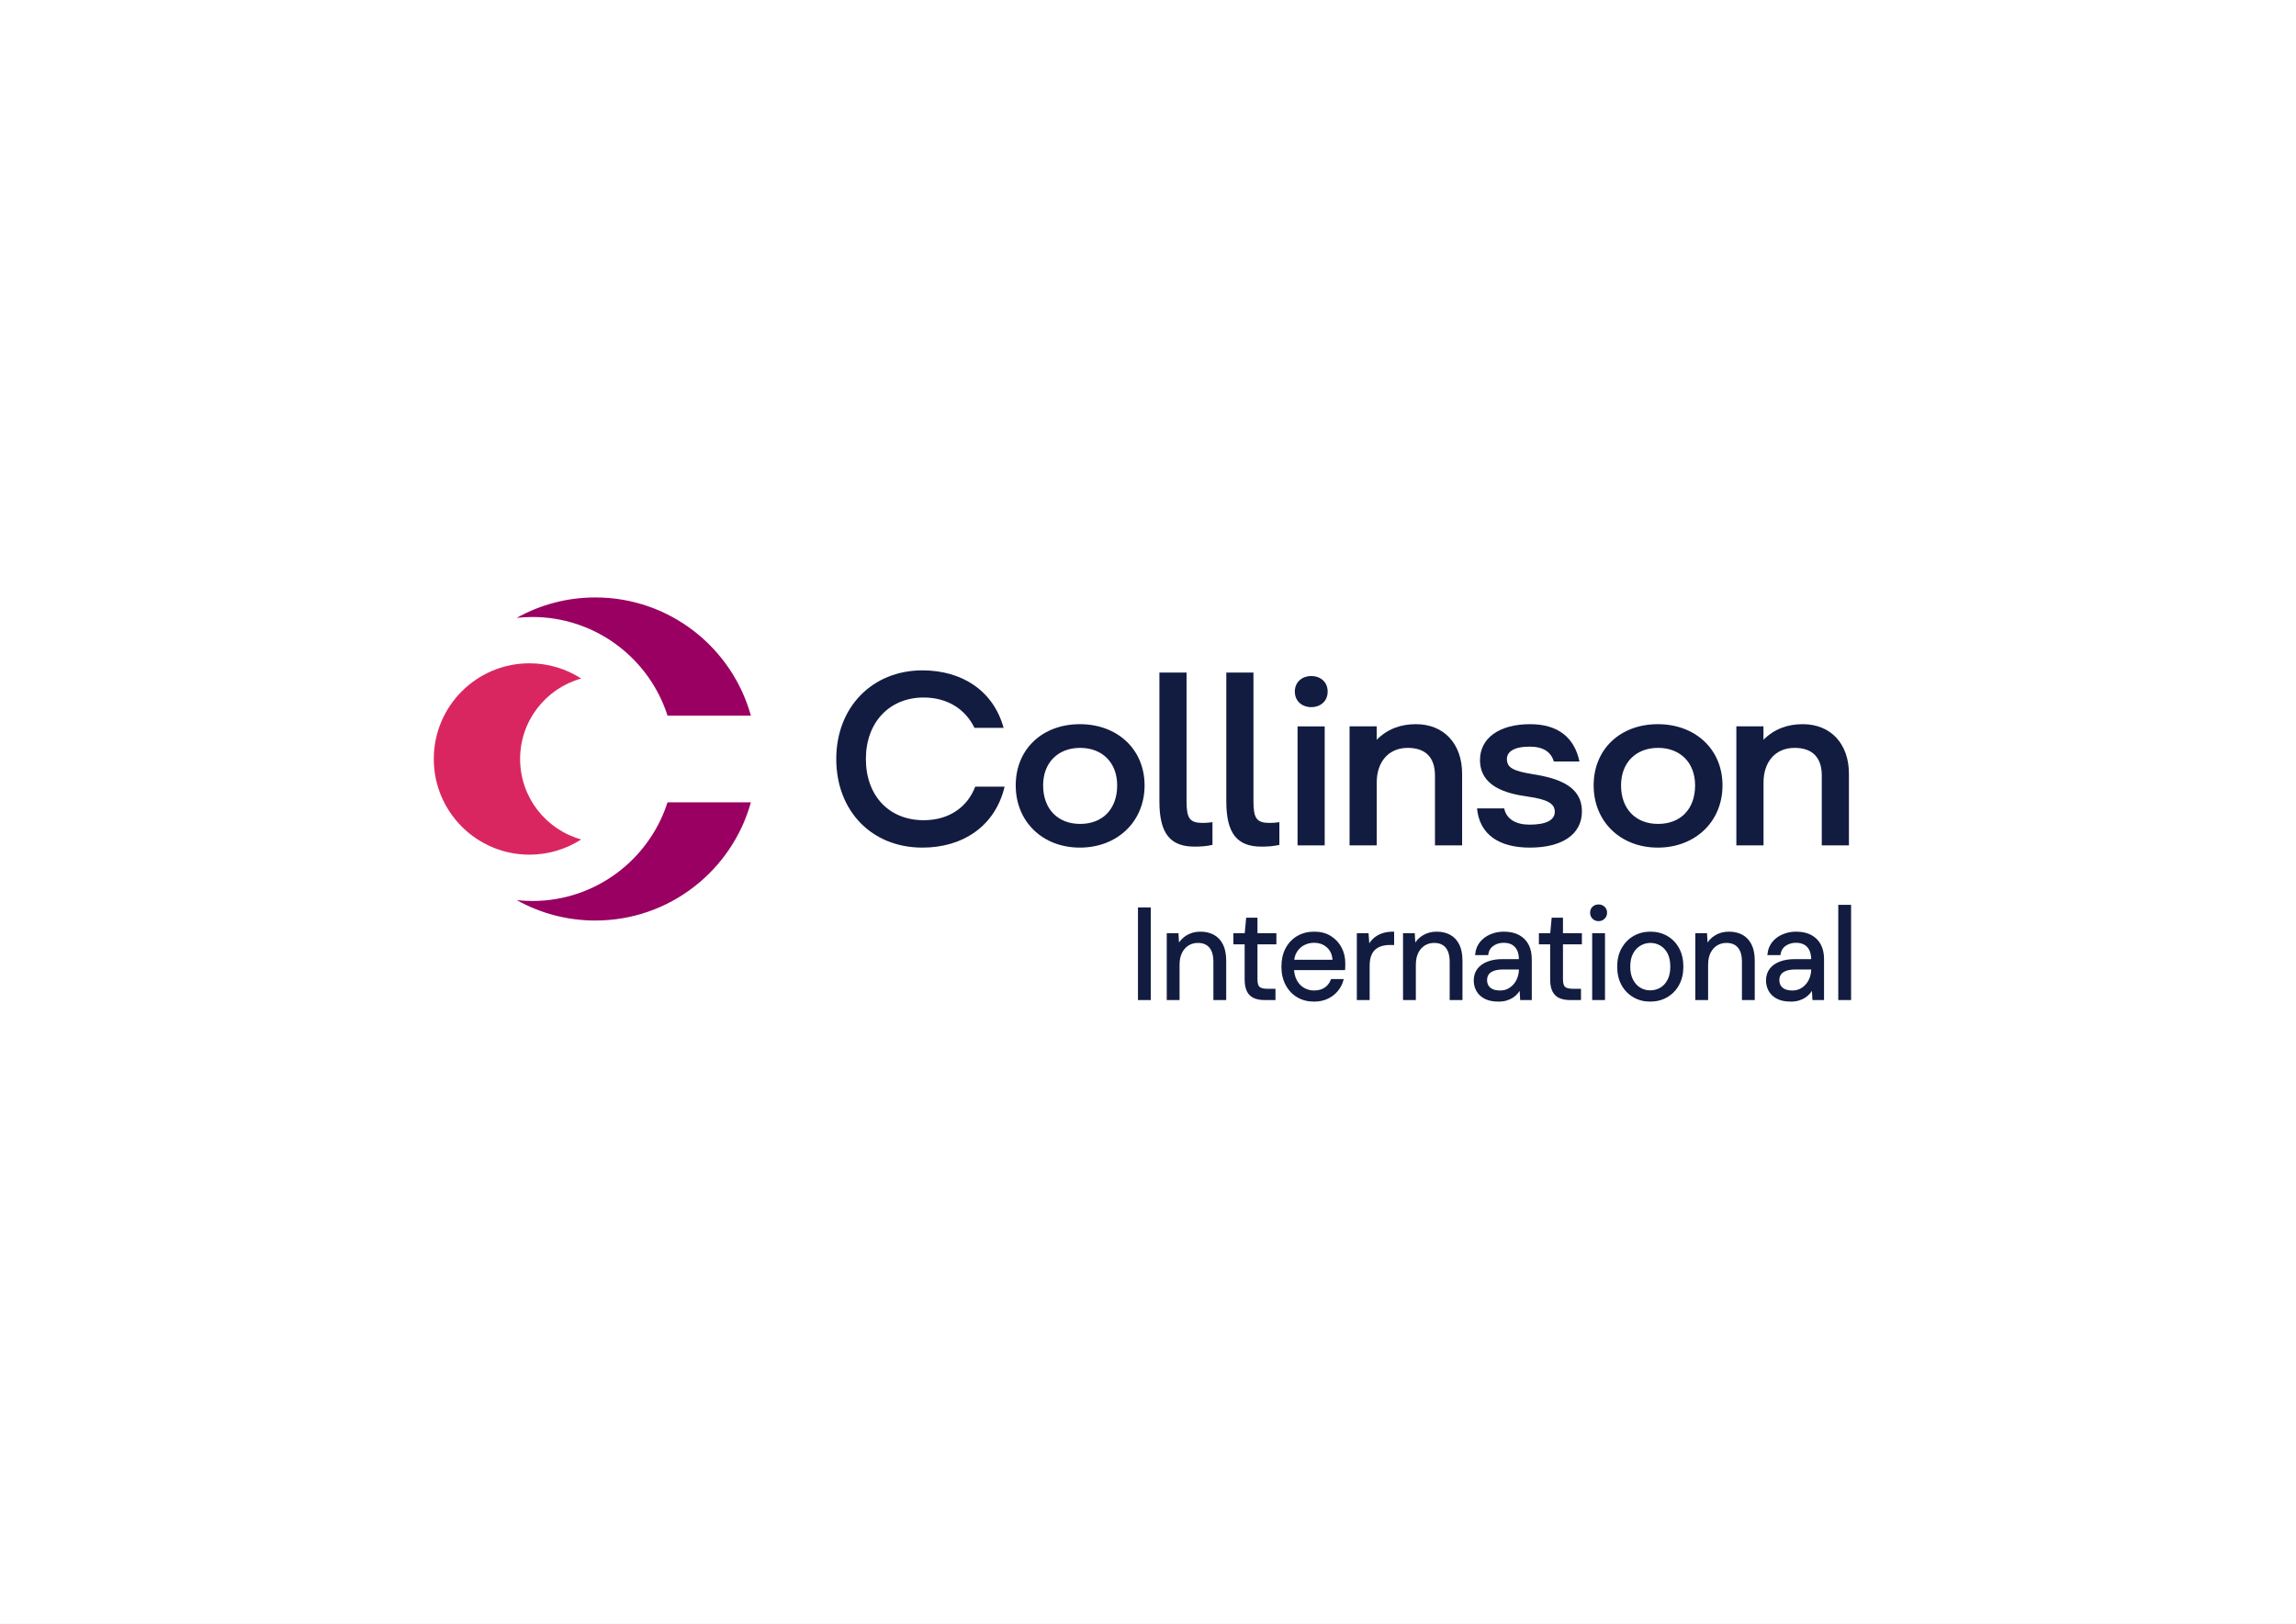
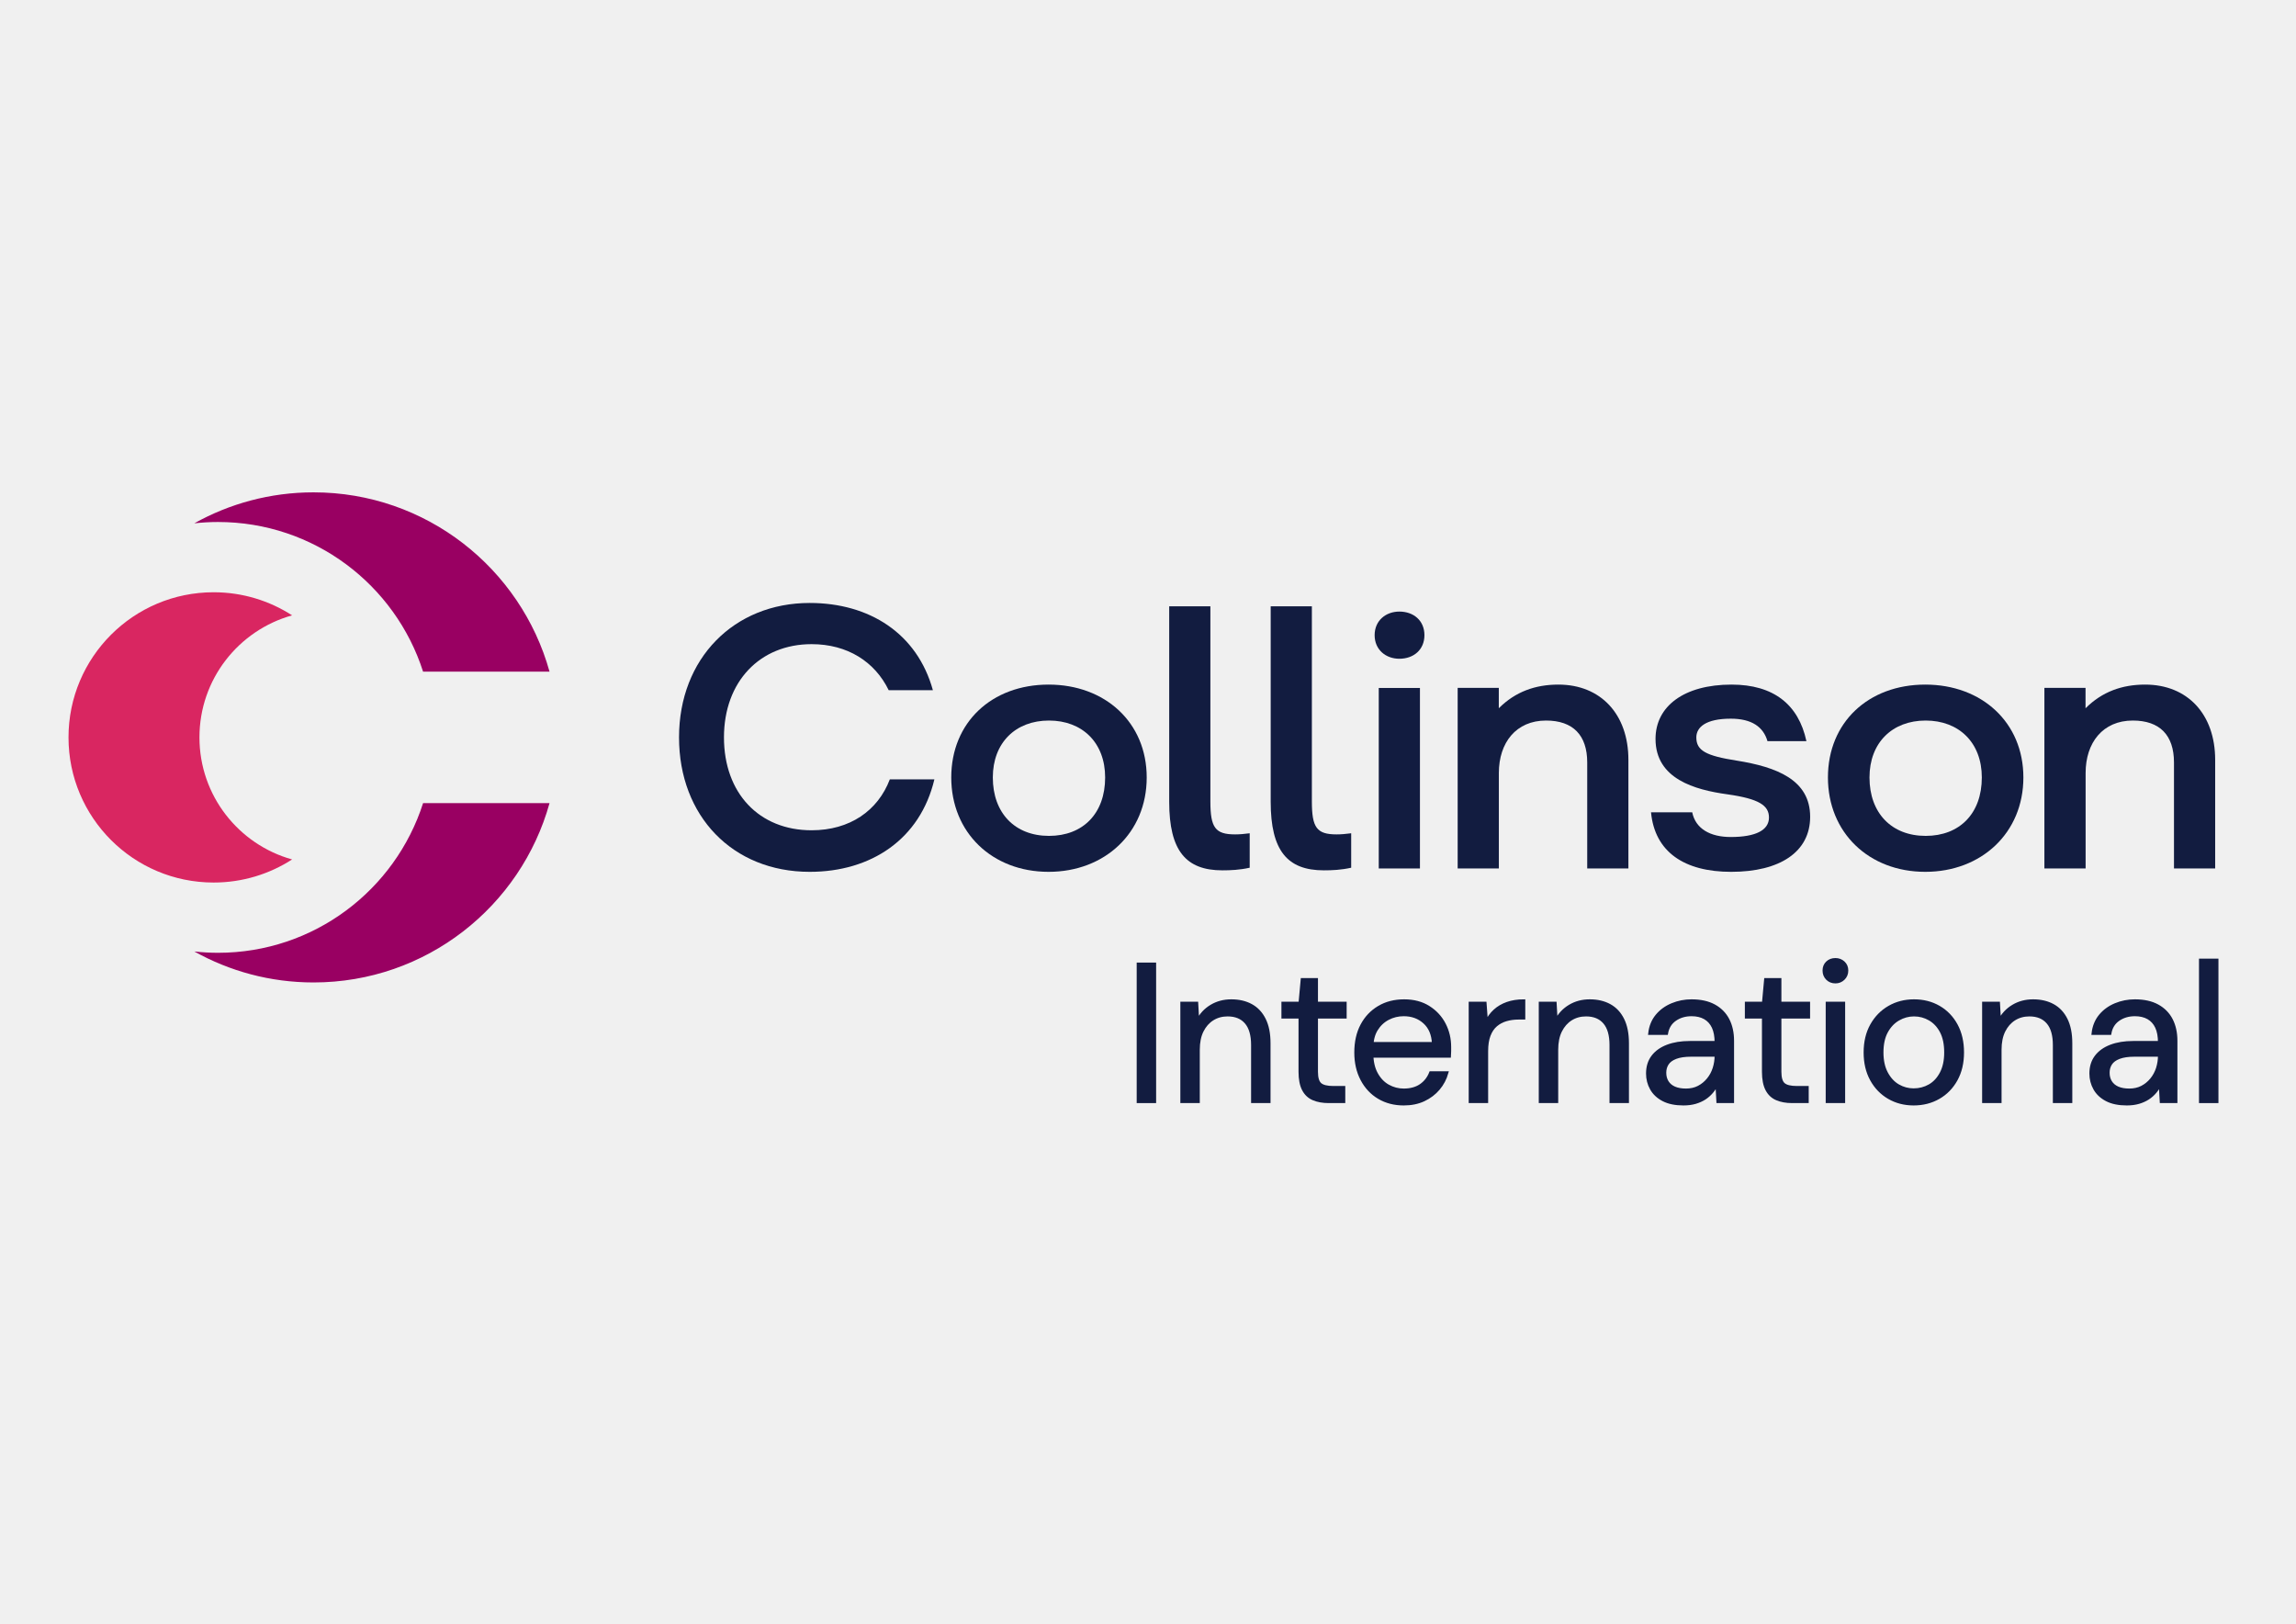
- <svg xmlns="http://www.w3.org/2000/svg" version="1.1" width="1122.52" height="793.701" viewBox="0 0 1122.52 793.701">
+ <svg xmlns="http://www.w3.org/2000/svg" version="1.1" width="1122.52" height="793.701" viewBox="190 285 740 220">
  <defs>
    <clipPath clipPathUnits="userSpaceOnUse" id="clipPath25">
      <path d="M 0,595.276 H 841.89 V 0 H 0 Z" transform="translate(-432.1641,-228.9941)" id="path25" />
    </clipPath>
    <clipPath clipPathUnits="userSpaceOnUse" id="clipPath35">
      <path d="M 0,595.276 H 841.89 V 0 H 0 Z" transform="translate(-552.333,-228.8037)" id="path35" />
    </clipPath>
    <clipPath clipPathUnits="userSpaceOnUse" id="clipPath14">
      <path d="M 0,595.276 H 841.89 V 0 H 0 Z" transform="translate(-519.1996,-329.7825)" id="path14" />
    </clipPath>
    <clipPath clipPathUnits="userSpaceOnUse" id="clipPath51">
      <path d="M 0,595.276 H 841.89 V 0 H 0 Z" transform="translate(-244.7698,-332.9084)" id="path51" />
    </clipPath>
    <clipPath clipPathUnits="userSpaceOnUse" id="clipPath2">
      <path d="M 0,595.276 H 841.89 V 0 H 0 Z" transform="translate(-338.6798,-294.5735)" id="path2" />
    </clipPath>
    <clipPath clipPathUnits="userSpaceOnUse" id="clipPath12">
      <path d="M 0,595.276 H 841.89 V 0 H 0 Z" transform="translate(-480.756,-347.4304)" id="path12" />
    </clipPath>
    <clipPath clipPathUnits="userSpaceOnUse" id="clipPath49">
      <path d="M 0,595.276 H 841.89 V 0 H 0 Z" transform="translate(-190.712,-317.0205)" id="path49" />
    </clipPath>
    <clipPath clipPathUnits="userSpaceOnUse" id="clipPath27">
      <path d="M 0,595.276 H 841.89 V 0 H 0 Z" transform="translate(-467.333,-228.9941)" id="path27" />
    </clipPath>
    <clipPath clipPathUnits="userSpaceOnUse" id="clipPath53">
      <path d="M 0,595.276 H 841.89 V 0 H 0 Z" transform="translate(-244.7698,-301.1326)" id="path53" />
    </clipPath>
    <clipPath clipPathUnits="userSpaceOnUse" id="clipPath47">
      <path d="M 0,595.276 H 841.89 V 0 H 0 Z" id="path47" />
    </clipPath>
    <clipPath clipPathUnits="userSpaceOnUse" id="clipPath43">
      <path d="M 0,595.276 H 841.89 V 0 H 0 Z" transform="translate(-625.9717,-228.9941)" id="path43" />
    </clipPath>
    <clipPath clipPathUnits="userSpaceOnUse" id="clipPath39">
      <path d="M 0,595.276 H 841.89 V 0 H 0 Z" id="path39" />
    </clipPath>
    <clipPath clipPathUnits="userSpaceOnUse" id="clipPath45">
      <path d="M 0,595.276 H 841.89 V 0 H 0 Z" transform="translate(-659.502,-228.8037)" id="path45" />
    </clipPath>
    <clipPath clipPathUnits="userSpaceOnUse" id="clipPath16">
      <path d="M 0,595.276 H 841.89 V 0 H 0 Z" transform="translate(-562.3206,-311.4084)" id="path16" />
    </clipPath>
    <clipPath clipPathUnits="userSpaceOnUse" id="clipPath31">
      <path d="M 0,595.276 H 841.89 V 0 H 0 Z" transform="translate(-501.8652,-228.9941)" id="path31" />
    </clipPath>
    <clipPath clipPathUnits="userSpaceOnUse" id="clipPath4">
      <path d="M 0,595.276 H 841.89 V 0 H 0 Z" transform="translate(-395.9737,-329.7825)" id="path4" />
    </clipPath>
    <clipPath clipPathUnits="userSpaceOnUse" id="clipPath37">
      <path d="M 0,595.276 H 841.89 V 0 H 0 Z" transform="translate(-579.3555,-228.9941)" id="path37" />
    </clipPath>
    <clipPath clipPathUnits="userSpaceOnUse" id="clipPath6">
      <path d="M 0,595.276 H 841.89 V 0 H 0 Z" transform="translate(-435.0792,-301.5437)" id="path6" />
    </clipPath>
    <clipPath clipPathUnits="userSpaceOnUse" id="clipPath8">
      <path d="M 0,595.276 H 841.89 V 0 H 0 Z" transform="translate(-459.6125,-301.5437)" id="path8" />
    </clipPath>
    <clipPath clipPathUnits="userSpaceOnUse" id="clipPath18">
      <path d="M 0,595.276 H 841.89 V 0 H 0 Z" transform="translate(-607.8881,-329.7825)" id="path18" />
    </clipPath>
    <clipPath clipPathUnits="userSpaceOnUse" id="clipPath29">
      <path d="M 0,595.276 H 841.89 V 0 H 0 Z" transform="translate(-486.6797,-229.4219)" id="path29" />
    </clipPath>
    <clipPath clipPathUnits="userSpaceOnUse" id="clipPath41">
      <path d="M 0,595.276 H 841.89 V 0 H 0 Z" transform="translate(-611.1279,-229.9678)" id="path41" />
    </clipPath>
    <clipPath clipPathUnits="userSpaceOnUse" id="clipPath20">
      <path d="M 0,595.276 H 841.89 V 0 H 0 Z" transform="translate(-661.0355,-329.7825)" id="path20" />
    </clipPath>
    <clipPath clipPathUnits="userSpaceOnUse" id="clipPath33">
      <path d="M 0,595.276 H 841.89 V 0 H 0 Z" transform="translate(-518.8027,-228.9941)" id="path33" />
    </clipPath>
    <clipPath clipPathUnits="userSpaceOnUse" id="clipPath23">
      <path d="M 0,595.276 H 841.89 V 0 H 0 Z" id="path23" />
    </clipPath>
    <clipPath clipPathUnits="userSpaceOnUse" id="clipPath10">
      <path d="M 0,595.276 H 841.89 V 0 H 0 Z" id="path10" />
    </clipPath>
  </defs>
-   <rect width="1122.52" height="793.701" fill="#ffffff" />
  <g>
    <path id="path1" d="m 0,0 c -12.671,0 -21.18,8.961 -21.18,22.447 0,13.486 8.69,22.536 21.18,22.536 8.688,0 15.296,-4.253 18.645,-11.132 h 10.679 c -3.801,13.757 -15.386,21.087 -29.777,21.087 -18.282,0 -31.587,-13.395 -31.587,-32.491 0,-19.006 12.943,-32.492 31.587,-32.492 14.844,0 26.7,7.874 30.139,22.355 H 18.916 C 16.02,4.708 9.231,0 0,0" style="fill:#121c40;fill-opacity:1;fill-rule:nonzero;stroke:none" transform="matrix(1.333333,0,0,-1.333333,451.5731,400.9367)" clip-path="url(#clipPath2)" />
    <path id="path3" d="m 0,0 c -13.758,0 -23.531,-9.141 -23.531,-22.446 0,-13.304 9.865,-22.808 23.531,-22.808 13.576,0 23.714,9.413 23.714,22.808 C 23.714,-9.141 13.667,0 0,0 m 0.091,-36.565 c -8.237,0 -13.576,5.521 -13.576,14.119 0,8.416 5.521,13.757 13.576,13.757 8.055,0 13.576,-5.341 13.576,-13.757 0,-8.689 -5.341,-14.119 -13.576,-14.119" style="fill:#121c40;fill-opacity:1;fill-rule:nonzero;stroke:none" transform="matrix(1.333333,0,0,-1.333333,527.9649,353.9913)" clip-path="url(#clipPath4)" />
    <path id="path5" d="M 0,0 V 47.154 H -9.954 V -0.09 c 0,-11.856 4.071,-16.563 12.851,-16.563 1.992,0 4.163,0.09 6.607,0.633 v 8.326 C 8.146,-7.874 7.06,-7.966 5.975,-7.966 1.177,-7.966 0,-6.335 0,0" style="fill:#121c40;fill-opacity:1;fill-rule:nonzero;stroke:none" transform="matrix(1.333333,0,0,-1.333333,580.1056,391.6431)" clip-path="url(#clipPath6)" />
    <path id="path7" d="M 0,0 V 47.154 H -9.955 V -0.09 c 0,-11.856 4.072,-16.563 12.852,-16.563 1.991,0 4.164,0.09 6.606,0.633 v 8.326 C 8.146,-7.874 7.061,-7.966 5.974,-7.966 1.177,-7.966 0,-6.335 0,0" style="fill:#121c40;fill-opacity:1;fill-rule:nonzero;stroke:none" transform="matrix(1.333333,0,0,-1.333333,612.8167,391.6431)" clip-path="url(#clipPath8)" />
    <path id="path9" d="m 475.78,285.342 h 9.956 v 43.625 h -9.956 z" style="fill:#121c40;fill-opacity:1;fill-rule:nonzero;stroke:none" transform="matrix(1.333333,0,0,-1.333333,0,793.7013)" clip-path="url(#clipPath10)" />
    <path id="path11" d="m 0,0 c -3.258,0 -5.973,-2.171 -5.973,-5.702 0,-3.529 2.715,-5.701 5.973,-5.701 3.44,0 6.064,2.172 6.064,5.701 C 6.064,-2.171 3.44,0 0,0" style="fill:#121c40;fill-opacity:1;fill-rule:nonzero;stroke:none" transform="matrix(1.333333,0,0,-1.333333,641.008,330.4608)" clip-path="url(#clipPath12)" />
    <path id="path13" d="m 0,0 c -5.563,0 -10.386,-1.71 -14.403,-5.716 v 4.929 h -9.943 V -14.12 -44.44 h 9.943 0.014 v 23.079 c 0,7.331 4.162,12.672 11.404,12.672 6.515,0 9.956,-3.53 9.956,-10.137 V -44.44 h 9.955 v 26.248 C 16.926,-7.151 10.229,0 0,0" style="fill:#121c40;fill-opacity:1;fill-rule:nonzero;stroke:none" transform="matrix(1.333333,0,0,-1.333333,692.2661,353.9913)" clip-path="url(#clipPath14)" />
    <path id="path15" d="m 0,0 c -7.513,1.177 -9.776,2.445 -9.776,5.612 0,2.444 2.263,4.524 8.328,4.524 5.068,0 7.874,-1.99 8.87,-5.43 h 9.412 c -1.901,8.871 -7.965,13.668 -18.101,13.668 -11.495,0 -18.373,-5.25 -18.373,-13.124 0,-9.685 9.503,-12.309 17.377,-13.396 7.693,-1.085 10.046,-2.715 10.046,-5.611 0,-3.078 -3.258,-4.705 -9.231,-4.705 -4.978,0 -8.509,1.99 -9.323,5.972 h -9.956 c 0.906,-9.593 8.056,-14.39 19.37,-14.39 11.765,0 19.096,4.797 19.096,13.304 C 17.739,-4.615 9.595,-1.538 0,0" style="fill:#121c40;fill-opacity:1;fill-rule:nonzero;stroke:none" transform="matrix(1.333333,0,0,-1.333333,749.7608,378.4901)" clip-path="url(#clipPath16)" />
    <path id="path17" d="m 0,0 c -13.758,0 -23.532,-9.141 -23.532,-22.446 0,-13.304 9.865,-22.808 23.532,-22.808 13.576,0 23.713,9.413 23.713,22.808 C 23.713,-9.141 13.666,0 0,0 m 0.09,-36.565 c -8.236,0 -13.576,5.521 -13.576,14.119 0,8.416 5.52,13.757 13.576,13.757 8.055,0 13.576,-5.341 13.576,-13.757 0,-8.689 -5.34,-14.119 -13.576,-14.119" style="fill:#121c40;fill-opacity:1;fill-rule:nonzero;stroke:none" transform="matrix(1.333333,0,0,-1.333333,810.5175,353.9913)" clip-path="url(#clipPath18)" />
    <path id="path19" d="m 0,0 c -5.567,0 -10.392,-1.712 -14.411,-5.723 v 4.936 h -9.943 V -44.44 h 0.008 9.935 0.021 v 23.079 c 0,7.331 4.163,12.672 11.404,12.672 6.516,0 9.956,-3.53 9.956,-10.137 V -44.44 h 9.956 v 26.248 C 16.926,-7.151 10.228,0 0,0" style="fill:#121c40;fill-opacity:1;fill-rule:nonzero;stroke:none" transform="matrix(1.333333,0,0,-1.333333,881.3807,353.9913)" clip-path="url(#clipPath20)" />
    <path id="path21" d="m 3.516,-6.5e-4 v -33.246 h 3.984 V -6.5e-4 Z m 10.559,0 v -23.801 h 3.609 l 0.234,4.23 c 0.756,-1.482 1.846,-2.651 3.27,-3.504 1.43,-0.858 3.047,-1.289 4.852,-1.289 1.834,0 3.434,0.372 4.793,1.113 1.365,0.744 2.429,1.875 3.188,3.398 0.756,1.518 1.137,3.431 1.137,5.742 V -6.5e-4 h -3.984 v -13.676 c 0,-2.405 -0.524,-4.219 -1.57,-5.438 -1.049,-1.219 -2.537,-1.828 -4.465,-1.828 -1.359,0 -2.572,0.334 -3.633,0.996 -1.063,0.665 -1.904,1.614 -2.52,2.848 -0.618,1.236 -0.926,2.754 -0.926,4.559 V -6.5e-4 Z m 35.493,0 c -1.424,0 -2.657,-0.217 -3.703,-0.656 C 44.815,-1.102 44.016,-1.855 43.462,-2.919 42.905,-3.979 42.63,-5.415 42.63,-7.219 v -13.207 h -4.125 v -3.375 h 4.125 l 0.527,-5.695 h 3.469 v 5.695 h 6.938 v 3.375 h -6.938 V -7.219 c 0,1.485 0.299,2.49 0.902,3.012 0.601,0.524 1.658,0.785 3.176,0.785 h 2.52 V -6.5e-4 Z m 18.132,0.574 c -2.244,0 -4.236,-0.516 -5.977,-1.547 C 59.979,-2.005 58.608,-3.461 57.609,-5.344 c -0.993,-1.881 -1.488,-4.058 -1.488,-6.527 0,-2.531 0.486,-4.723 1.465,-6.574 0.984,-1.857 2.355,-3.308 4.113,-4.348 1.758,-1.046 3.791,-1.57 6.105,-1.57 2.303,0 4.28,0.524 5.93,1.57 1.646,1.04 2.906,2.399 3.773,4.078 0.873,1.682 1.312,3.516 1.312,5.508 0,0.322 0,0.665 0,1.031 0,0.36 -0.018,0.762 -0.047,1.207 H 59.109 v -3.094 h 15.762 c -0.094,-2.18 -0.814,-3.879 -2.156,-5.098 -1.345,-1.219 -3.018,-1.828 -5.016,-1.828 -1.359,0 -2.625,0.311 -3.797,0.926 -1.172,0.618 -2.115,1.512 -2.824,2.684 -0.712,1.172 -1.066,2.646 -1.066,4.418 v 1.324 c 0,1.931 0.363,3.563 1.09,4.898 0.727,1.33 1.676,2.317 2.848,2.965 1.172,0.65 2.42,0.973 3.75,0.973 1.646,0 3.018,-0.369 4.113,-1.113 1.093,-0.75 1.893,-1.772 2.402,-3.07 h 3.938 c -0.416,1.462 -1.099,2.754 -2.051,3.879 -0.946,1.119 -2.121,2.013 -3.527,2.684 -1.406,0.662 -3.032,0.996 -4.875,0.996 z M 83.771,-6.5e-4 v -23.801 h 3.609 l 0.328,4.57 c 0.507,-1.078 1.178,-1.995 2.016,-2.754 0.844,-0.765 1.852,-1.351 3.023,-1.758 1.172,-0.413 2.499,-0.621 3.984,-0.621 v 4.172 h -1.277 c -1.049,0 -2.039,0.138 -2.977,0.41 -0.932,0.267 -1.755,0.7 -2.473,1.301 -0.712,0.604 -1.266,1.418 -1.664,2.449 -0.393,1.031 -0.586,2.32 -0.586,3.867 V -6.5e-4 Z m 16.937,0 v -23.801 h 3.609 l 0.234,4.23 c 0.756,-1.482 1.846,-2.651 3.27,-3.504 1.43,-0.858 3.047,-1.289 4.852,-1.289 1.834,0 3.434,0.372 4.793,1.113 1.365,0.744 2.429,1.875 3.188,3.398 0.756,1.518 1.137,3.431 1.137,5.742 V -6.5e-4 h -3.984 v -13.676 c 0,-2.405 -0.524,-4.219 -1.57,-5.438 -1.049,-1.219 -2.537,-1.828 -4.465,-1.828 -1.359,0 -2.572,0.334 -3.633,0.996 -1.063,0.665 -1.904,1.614 -2.52,2.848 -0.618,1.236 -0.926,2.754 -0.926,4.559 V -6.5e-4 Z m 34.614,0.574 c -1.963,0 -3.583,-0.334 -4.863,-0.996 -1.283,-0.671 -2.238,-1.564 -2.871,-2.684 -0.633,-1.125 -0.949,-2.355 -0.949,-3.691 0,-1.608 0.416,-2.968 1.254,-4.078 0.844,-1.107 2.03,-1.957 3.562,-2.543 1.538,-0.586 3.334,-0.879 5.391,-0.879 h 6.363 c 0,-1.482 -0.231,-2.719 -0.691,-3.703 -0.454,-0.984 -1.125,-1.726 -2.016,-2.227 -0.885,-0.507 -1.957,-0.762 -3.223,-0.762 -1.523,0 -2.848,0.387 -3.973,1.16 -1.125,0.773 -1.813,1.893 -2.062,3.352 h -4.09 c 0.193,-1.679 0.773,-3.105 1.734,-4.277 0.967,-1.172 2.194,-2.065 3.68,-2.684 1.491,-0.615 3.062,-0.926 4.711,-0.926 2.18,0 4.002,0.407 5.473,1.219 1.477,0.806 2.584,1.928 3.328,3.363 0.75,1.438 1.125,3.141 1.125,5.109 V -6.5e-4 h -3.562 l -0.246,-4.23 c -0.313,0.665 -0.715,1.289 -1.207,1.875 -0.492,0.586 -1.063,1.096 -1.711,1.523 -0.65,0.431 -1.403,0.771 -2.262,1.02 -0.853,0.258 -1.816,0.387 -2.895,0.387 z m 0.621,-3.375 c 1.14,0 2.15,-0.229 3.035,-0.691 0.891,-0.46 1.658,-1.084 2.309,-1.875 0.647,-0.788 1.128,-1.682 1.441,-2.684 0.319,-0.999 0.48,-2.019 0.48,-3.059 v -0.105 h -6.035 c -1.518,0 -2.751,0.185 -3.703,0.551 -0.946,0.369 -1.626,0.867 -2.039,1.5 -0.416,0.633 -0.621,1.359 -0.621,2.18 0,0.861 0.199,1.605 0.598,2.238 0.398,0.633 0.976,1.119 1.734,1.453 0.756,0.328 1.69,0.492 2.801,0.492 z M 161.593,-6.5e-4 c -1.424,0 -2.657,-0.217 -3.703,-0.656 -1.049,-0.445 -1.849,-1.198 -2.402,-2.262 -0.557,-1.061 -0.832,-2.496 -0.832,-4.301 v -13.207 h -4.125 v -3.375 h 4.125 l 0.527,-5.695 h 3.469 v 5.695 h 6.938 v 3.375 h -6.938 V -7.219 c 0,1.485 0.299,2.49 0.902,3.012 0.601,0.524 1.658,0.785 3.176,0.785 h 2.52 V -6.5e-4 Z m 8.455,0 v -23.801 h 3.996 V -6.5e-4 Z m 1.992,-28.922 c -0.791,0 -1.447,-0.261 -1.969,-0.785 -0.524,-0.521 -0.785,-1.178 -0.785,-1.969 0,-0.797 0.261,-1.436 0.785,-1.922 0.521,-0.492 1.178,-0.738 1.969,-0.738 0.765,0 1.412,0.246 1.945,0.738 0.539,0.486 0.809,1.125 0.809,1.922 0,0.791 -0.27,1.447 -0.809,1.969 -0.533,0.524 -1.181,0.785 -1.945,0.785 z m 18.914,29.496 c -2.221,0 -4.216,-0.516 -5.988,-1.547 -1.775,-1.031 -3.176,-2.479 -4.207,-4.348 -1.025,-1.866 -1.535,-4.049 -1.535,-6.551 0,-2.531 0.519,-4.729 1.559,-6.598 1.046,-1.875 2.464,-3.322 4.254,-4.348 1.787,-1.031 3.791,-1.547 6.012,-1.547 2.25,0 4.257,0.516 6.023,1.547 1.772,1.025 3.167,2.473 4.184,4.348 1.014,1.869 1.523,4.066 1.523,6.598 0,2.502 -0.516,4.685 -1.547,6.551 -1.031,1.869 -2.443,3.316 -4.23,4.348 -1.79,1.031 -3.806,1.547 -6.047,1.547 z m 0,-3.422 c 1.389,0 2.672,-0.331 3.844,-0.996 1.172,-0.662 2.112,-1.676 2.824,-3.035 0.709,-1.365 1.066,-3.029 1.066,-4.992 0,-2.03 -0.349,-3.709 -1.043,-5.039 -0.697,-1.327 -1.629,-2.332 -2.801,-3.012 -1.172,-0.68 -2.438,-1.02 -3.797,-1.02 -1.33,0 -2.587,0.34 -3.773,1.02 -1.189,0.68 -2.15,1.685 -2.883,3.012 -0.727,1.33 -1.09,3.009 -1.09,5.039 0,1.963 0.363,3.627 1.09,4.992 0.732,1.359 1.676,2.373 2.824,3.035 1.154,0.665 2.402,0.996 3.738,0.996 z M 207.864,-6.5e-4 v -23.801 h 3.609 l 0.234,4.23 c 0.756,-1.482 1.846,-2.651 3.27,-3.504 1.43,-0.858 3.047,-1.289 4.852,-1.289 1.834,0 3.434,0.372 4.793,1.113 1.365,0.744 2.429,1.875 3.188,3.398 0.756,1.518 1.137,3.431 1.137,5.742 V -6.5e-4 h -3.984 v -13.676 c 0,-2.405 -0.524,-4.219 -1.57,-5.438 -1.049,-1.219 -2.537,-1.828 -4.465,-1.828 -1.359,0 -2.572,0.334 -3.633,0.996 -1.063,0.665 -1.904,1.614 -2.52,2.848 -0.618,1.236 -0.926,2.754 -0.926,4.559 V -6.5e-4 Z m 34.614,0.574 c -1.963,0 -3.583,-0.334 -4.863,-0.996 -1.283,-0.671 -2.238,-1.564 -2.871,-2.684 -0.633,-1.125 -0.949,-2.355 -0.949,-3.691 0,-1.608 0.416,-2.968 1.254,-4.078 0.844,-1.107 2.03,-1.957 3.562,-2.543 1.538,-0.586 3.334,-0.879 5.391,-0.879 h 6.363 c 0,-1.482 -0.231,-2.719 -0.691,-3.703 -0.454,-0.984 -1.125,-1.726 -2.016,-2.227 -0.885,-0.507 -1.957,-0.762 -3.223,-0.762 -1.523,0 -2.848,0.387 -3.973,1.16 -1.125,0.773 -1.813,1.893 -2.062,3.352 h -4.09 c 0.193,-1.679 0.773,-3.105 1.734,-4.277 0.967,-1.172 2.194,-2.065 3.68,-2.684 1.491,-0.615 3.062,-0.926 4.711,-0.926 2.18,0 4.002,0.407 5.473,1.219 1.477,0.806 2.584,1.928 3.328,3.363 0.75,1.438 1.125,3.141 1.125,5.109 V -6.5e-4 h -3.562 l -0.246,-4.23 c -0.313,0.665 -0.715,1.289 -1.207,1.875 -0.492,0.586 -1.063,1.096 -1.711,1.523 -0.65,0.431 -1.403,0.771 -2.262,1.02 -0.853,0.258 -1.816,0.387 -2.895,0.387 z m 0.621,-3.375 c 1.14,0 2.15,-0.229 3.035,-0.691 0.891,-0.46 1.658,-1.084 2.309,-1.875 0.647,-0.788 1.128,-1.682 1.441,-2.684 0.319,-0.999 0.48,-2.019 0.48,-3.059 v -0.105 h -6.035 c -1.518,0 -2.751,0.185 -3.703,0.551 -0.946,0.369 -1.626,0.867 -2.039,1.5 -0.416,0.633 -0.621,1.359 -0.621,2.18 0,0.861 0.199,1.605 0.598,2.238 0.398,0.633 0.976,1.119 1.734,1.453 0.756,0.328 1.69,0.492 2.801,0.492 z M 260.288,-6.5e-4 v -34.195 h 3.984 V -6.5e-4 Z m 0,0" style="fill:#121c40;fill-opacity:1;fill-rule:nonzero;stroke:none" aria-label="International" transform="matrix(1.333333,0,0,1.333333,552.1407,488.3759)" />
    <path id="path22" d="m 421.61,262.244 h -3.99 v -33.25 h 3.99 z" style="fill:none;stroke:#121c40;stroke-width:0.709;stroke-linecap:butt;stroke-linejoin:miter;stroke-miterlimit:10;stroke-dasharray:none;stroke-opacity:1" transform="matrix(1.333333,0,0,-1.333333,0,793.7013)" clip-path="url(#clipPath23)" />
    <path id="path24" d="m 0,0 v 12.54 c 0,1.805 0.309,3.325 0.926,4.56 0.618,1.235 1.457,2.185 2.517,2.85 1.061,0.665 2.273,0.997 3.634,0.997 1.932,0 3.42,-0.609 4.465,-1.828 1.046,-1.22 1.568,-3.033 1.568,-5.439 V 0 h 3.99 v 14.107 c 0,2.312 -0.38,4.228 -1.14,5.748 -0.76,1.52 -1.821,2.652 -3.183,3.396 -1.362,0.744 -2.961,1.116 -4.798,1.116 C 6.175,24.367 4.56,23.94 3.135,23.085 1.71,22.23 0.617,21.058 -0.143,19.57 L -0.38,23.798 H -3.99 L -3.99,0 Z" style="fill:none;stroke:#121c40;stroke-width:0.709;stroke-linecap:butt;stroke-linejoin:miter;stroke-miterlimit:10;stroke-dasharray:none;stroke-opacity:1" transform="matrix(1.333333,0,0,-1.333333,576.2188,488.3759)" clip-path="url(#clipPath25)" />
    <path id="path26" d="m 0,0 v 3.42 h -2.518 c -1.519,0 -2.581,0.262 -3.182,0.784 -0.602,0.523 -0.903,1.527 -0.903,3.016 v 13.205 h 6.936 v 3.373 h -6.936 v 5.699 h -3.467 l -0.523,-5.699 h -4.132 v -3.373 h 4.132 V 7.22 c 0,-1.805 0.278,-3.239 0.832,-4.299 C -9.207,1.86 -8.407,1.108 -7.362,0.665 -6.317,0.221 -5.082,0 -3.657,0 Z" style="fill:none;stroke:#121c40;stroke-width:0.709;stroke-linecap:butt;stroke-linejoin:miter;stroke-miterlimit:10;stroke-dasharray:none;stroke-opacity:1" transform="matrix(1.333333,0,0,-1.333333,623.1107,488.3759)" clip-path="url(#clipPath27)" />
    <path id="path28" d="M 0,0 C 1.409,0.665 2.589,1.56 3.539,2.684 4.489,3.808 5.17,5.098 5.582,6.555 H 1.64 C 1.132,5.256 0.333,4.234 -0.76,3.491 -1.852,2.747 -3.222,2.375 -4.868,2.375 c -1.33,0 -2.581,0.324 -3.753,0.974 -1.172,0.648 -2.122,1.638 -2.85,2.968 -0.728,1.33 -1.092,2.961 -1.092,4.893 v 1.33 c 0,1.773 0.356,3.245 1.069,4.417 0.712,1.172 1.654,2.066 2.826,2.684 1.171,0.618 2.438,0.926 3.8,0.926 1.995,0 3.665,-0.61 5.011,-1.829 1.345,-1.218 2.066,-2.921 2.162,-5.106 H -13.466 V 10.545 H 6.199 c 0.031,0.443 0.048,0.847 0.048,1.211 v 1.021 c 0,1.995 -0.435,3.831 -1.307,5.51 -0.871,1.679 -2.129,3.04 -3.776,4.085 -1.646,1.045 -3.626,1.567 -5.937,1.567 -2.312,0 -4.346,-0.522 -6.104,-1.567 -1.758,-1.045 -3.128,-2.493 -4.108,-4.346 -0.983,-1.852 -1.473,-4.046 -1.473,-6.579 0,-2.469 0.498,-4.647 1.496,-6.531 0.997,-1.885 2.367,-3.342 4.108,-4.37 1.742,-1.028 3.737,-1.544 5.986,-1.544 1.836,0 3.459,0.333 4.868,0.998 z" style="fill:none;stroke:#121c40;stroke-width:0.709;stroke-linecap:butt;stroke-linejoin:miter;stroke-miterlimit:10;stroke-dasharray:none;stroke-opacity:1" transform="matrix(1.333333,0,0,-1.333333,648.9063,487.8055)" clip-path="url(#clipPath29)" />
    <path id="path30" d="m 0,0 v 12.16 c 0,1.551 0.197,2.842 0.594,3.871 0.395,1.029 0.95,1.845 1.662,2.447 0.713,0.601 1.536,1.037 2.471,1.306 0.933,0.269 1.923,0.403 2.968,0.403 h 1.283 v 4.18 c -1.49,0 -2.82,-0.206 -3.991,-0.617 C 3.815,23.338 2.81,22.753 1.971,21.992 1.132,21.232 0.459,20.313 -0.048,19.237 L -0.38,23.798 H -3.99 L -3.99,0 Z" style="fill:none;stroke:#121c40;stroke-width:0.709;stroke-linecap:butt;stroke-linejoin:miter;stroke-miterlimit:10;stroke-dasharray:none;stroke-opacity:1" transform="matrix(1.333333,0,0,-1.333333,669.1536,488.3759)" clip-path="url(#clipPath31)" />
    <path id="path32" d="m 0,0 v 12.54 c 0,1.805 0.309,3.325 0.926,4.56 0.618,1.235 1.457,2.185 2.517,2.85 1.061,0.665 2.273,0.997 3.634,0.997 1.932,0 3.42,-0.609 4.465,-1.828 1.046,-1.22 1.568,-3.033 1.568,-5.439 V 0 h 3.99 v 14.107 c 0,2.312 -0.38,4.228 -1.14,5.748 -0.76,1.52 -1.821,2.652 -3.183,3.396 -1.362,0.744 -2.961,1.116 -4.798,1.116 C 6.175,24.367 4.56,23.94 3.135,23.085 1.71,22.23 0.617,21.058 -0.143,19.57 L -0.38,23.798 H -3.99 L -3.99,0 Z" style="fill:none;stroke:#121c40;stroke-width:0.709;stroke-linecap:butt;stroke-linejoin:miter;stroke-miterlimit:10;stroke-dasharray:none;stroke-opacity:1" transform="matrix(1.333333,0,0,-1.333333,691.7369,488.3759)" clip-path="url(#clipPath33)" />
    <path id="path34" d="M 0,0 C 0.854,0.254 1.606,0.594 2.256,1.021 2.904,1.449 3.475,1.955 3.966,2.542 4.457,3.127 4.86,3.753 5.178,4.418 L 5.415,0.19 h 3.563 v 14.678 c 0,1.963 -0.374,3.665 -1.117,5.107 -0.745,1.44 -1.852,2.564 -3.325,3.372 -1.473,0.807 -3.302,1.211 -5.486,1.211 -1.647,0 -3.215,-0.309 -4.702,-0.926 -1.49,-0.617 -2.716,-1.513 -3.682,-2.684 -0.966,-1.172 -1.544,-2.597 -1.733,-4.275 h 4.085 c 0.253,1.456 0.941,2.572 2.066,3.348 1.123,0.776 2.446,1.165 3.966,1.165 1.266,0 2.343,-0.254 3.23,-0.76 0.886,-0.507 1.559,-1.252 2.019,-2.233 0.458,-0.982 0.688,-2.217 0.688,-3.705 h -6.365 c -2.059,0 -3.855,-0.294 -5.391,-0.879 -1.537,-0.587 -2.724,-1.433 -3.562,-2.541 -0.84,-1.109 -1.259,-2.47 -1.259,-4.085 0,-1.33 0.316,-2.557 0.949,-3.681 0.634,-1.124 1.592,-2.019 2.874,-2.684 1.283,-0.665 2.906,-0.998 4.87,-0.998 1.076,0 2.042,0.127 2.897,0.38 z m -5.083,3.491 c -0.76,0.333 -1.338,0.816 -1.733,1.449 -0.397,0.633 -0.594,1.378 -0.594,2.233 0,0.823 0.205,1.551 0.617,2.185 0.411,0.633 1.093,1.132 2.043,1.496 0.95,0.364 2.185,0.546 3.705,0.546 H 4.987 V 11.306 C 4.987,10.261 4.828,9.239 4.513,8.241 4.195,7.244 3.712,6.349 3.063,5.558 2.414,4.766 1.646,4.141 0.76,3.682 -0.127,3.223 -1.141,2.993 -2.28,2.993 c -1.109,0 -2.042,0.166 -2.803,0.498 z" style="fill:none;stroke:#121c40;stroke-width:0.709;stroke-linecap:butt;stroke-linejoin:miter;stroke-miterlimit:10;stroke-dasharray:none;stroke-opacity:1" transform="matrix(1.333333,0,0,-1.333333,736.444,488.6297)" clip-path="url(#clipPath35)" />
    <path id="path36" d="m 0,0 v 3.42 h -2.518 c -1.519,0 -2.581,0.262 -3.182,0.784 -0.602,0.523 -0.903,1.527 -0.903,3.016 v 13.205 h 6.936 v 3.373 h -6.936 v 5.699 h -3.467 l -0.523,-5.699 h -4.132 v -3.373 h 4.132 V 7.22 c 0,-1.805 0.278,-3.239 0.832,-4.299 C -9.207,1.86 -8.407,1.108 -7.362,0.665 -6.317,0.221 -5.082,0 -3.657,0 Z" style="fill:none;stroke:#121c40;stroke-width:0.709;stroke-linecap:butt;stroke-linejoin:miter;stroke-miterlimit:10;stroke-dasharray:none;stroke-opacity:1" transform="matrix(1.333333,0,0,-1.333333,772.474,488.3759)" clip-path="url(#clipPath37)" />
    <path id="path38" d="m 588.162,252.792 h -3.99 v -23.798 h 3.99 z m -0.048,5.913 c 0.538,0.523 0.808,1.18 0.808,1.972 0,0.791 -0.27,1.432 -0.808,1.924 -0.539,0.49 -1.187,0.736 -1.947,0.736 -0.792,0 -1.449,-0.246 -1.972,-0.736 -0.522,-0.492 -0.783,-1.133 -0.783,-1.924 0,-0.792 0.261,-1.449 0.783,-1.972 0.523,-0.522 1.18,-0.783 1.972,-0.783 0.76,0 1.408,0.261 1.947,0.783 z" style="fill:none;stroke:#121c40;stroke-width:0.709;stroke-linecap:butt;stroke-linejoin:miter;stroke-miterlimit:10;stroke-dasharray:none;stroke-opacity:1" transform="matrix(1.333333,0,0,-1.333333,0,793.7013)" clip-path="url(#clipPath39)" />
    <path id="path40" d="m 0,0 c 1.789,1.028 3.198,2.478 4.228,4.347 1.029,1.868 1.543,4.052 1.543,6.554 0,2.534 -0.506,4.734 -1.519,6.603 -1.014,1.868 -2.407,3.316 -4.181,4.347 -1.773,1.028 -3.784,1.543 -6.032,1.543 -2.217,0 -4.22,-0.515 -6.009,-1.543 -1.789,-1.031 -3.206,-2.479 -4.251,-4.347 -1.045,-1.869 -1.567,-4.069 -1.567,-6.603 0,-2.502 0.514,-4.686 1.544,-6.554 1.028,-1.869 2.43,-3.319 4.203,-4.347 1.773,-1.028 3.769,-1.544 5.985,-1.544 2.248,0 4.267,0.516 6.056,1.544 z m -9.784,2.874 c -1.157,0.665 -2.099,1.678 -2.827,3.04 -0.729,1.361 -1.092,3.024 -1.092,4.987 0,2.027 0.363,3.705 1.092,5.036 0.728,1.33 1.686,2.334 2.874,3.015 1.187,0.681 2.446,1.022 3.776,1.022 1.361,0 2.628,-0.341 3.8,-1.022 1.172,-0.681 2.105,-1.685 2.803,-3.015 C 1.338,14.606 1.687,12.928 1.687,10.901 1.687,8.938 1.33,7.275 0.618,5.914 -0.095,4.552 -1.037,3.539 -2.208,2.874 -3.38,2.209 -4.663,1.876 -6.056,1.876 c -1.33,0 -2.573,0.333 -3.728,0.998 z" style="fill:none;stroke:#121c40;stroke-width:0.709;stroke-linecap:butt;stroke-linejoin:miter;stroke-miterlimit:10;stroke-dasharray:none;stroke-opacity:1" transform="matrix(1.333333,0,0,-1.333333,814.8372,487.0776)" clip-path="url(#clipPath41)" />
    <path id="path42" d="m 0,0 v 12.54 c 0,1.805 0.309,3.325 0.926,4.56 0.618,1.235 1.457,2.185 2.517,2.85 1.061,0.665 2.273,0.997 3.634,0.997 1.932,0 3.42,-0.609 4.465,-1.828 1.046,-1.22 1.568,-3.033 1.568,-5.439 V 0 h 3.99 v 14.107 c 0,2.312 -0.38,4.228 -1.14,5.748 -0.76,1.52 -1.821,2.652 -3.183,3.396 -1.362,0.744 -2.961,1.116 -4.798,1.116 C 6.175,24.367 4.56,23.94 3.135,23.085 1.71,22.23 0.617,21.058 -0.143,19.57 L -0.38,23.798 H -3.99 L -3.99,0 Z" style="fill:none;stroke:#121c40;stroke-width:0.709;stroke-linecap:butt;stroke-linejoin:miter;stroke-miterlimit:10;stroke-dasharray:none;stroke-opacity:1" transform="matrix(1.333333,0,0,-1.333333,834.6289,488.3759)" clip-path="url(#clipPath43)" />
    <path id="path44" d="M 0,0 C 0.854,0.254 1.606,0.594 2.256,1.021 2.904,1.449 3.475,1.955 3.966,2.542 4.457,3.127 4.86,3.753 5.178,4.418 L 5.415,0.19 h 3.563 v 14.678 c 0,1.963 -0.374,3.665 -1.117,5.107 -0.745,1.44 -1.852,2.564 -3.325,3.372 -1.473,0.807 -3.302,1.211 -5.486,1.211 -1.647,0 -3.215,-0.309 -4.702,-0.926 -1.49,-0.617 -2.716,-1.513 -3.682,-2.684 -0.966,-1.172 -1.544,-2.597 -1.733,-4.275 h 4.085 c 0.253,1.456 0.941,2.572 2.066,3.348 1.123,0.776 2.446,1.165 3.966,1.165 1.266,0 2.343,-0.254 3.23,-0.76 0.886,-0.507 1.559,-1.252 2.019,-2.233 0.458,-0.982 0.688,-2.217 0.688,-3.705 h -6.365 c -2.059,0 -3.855,-0.294 -5.391,-0.879 -1.537,-0.587 -2.724,-1.433 -3.562,-2.541 -0.84,-1.109 -1.259,-2.47 -1.259,-4.085 0,-1.33 0.316,-2.557 0.949,-3.681 0.634,-1.124 1.592,-2.019 2.874,-2.684 1.283,-0.665 2.906,-0.998 4.87,-0.998 1.076,0 2.042,0.127 2.897,0.38 z m -5.083,3.491 c -0.76,0.333 -1.338,0.816 -1.733,1.449 -0.397,0.633 -0.594,1.378 -0.594,2.233 0,0.823 0.205,1.551 0.617,2.185 0.411,0.633 1.093,1.132 2.043,1.496 0.95,0.364 2.185,0.546 3.705,0.546 H 4.987 V 11.306 C 4.987,10.261 4.828,9.239 4.513,8.241 4.195,7.244 3.712,6.349 3.063,5.558 2.414,4.766 1.646,4.141 0.76,3.682 -0.127,3.223 -1.141,2.993 -2.28,2.993 c -1.109,0 -2.042,0.166 -2.803,0.498 z" style="fill:none;stroke:#121c40;stroke-width:0.709;stroke-linecap:butt;stroke-linejoin:miter;stroke-miterlimit:10;stroke-dasharray:none;stroke-opacity:1" transform="matrix(1.333333,0,0,-1.333333,879.336,488.6297)" clip-path="url(#clipPath45)" />
    <path id="path46" d="m 678.397,263.194 h -3.99 v -34.2 h 3.99 z" style="fill:none;stroke:#121c40;stroke-width:0.709;stroke-linecap:butt;stroke-linejoin:miter;stroke-miterlimit:10;stroke-dasharray:none;stroke-opacity:1" transform="matrix(1.333333,0,0,-1.333333,0,793.7013)" clip-path="url(#clipPath47)" />
    <path id="path48" d="M 0,0 C 0,14.063 9.483,25.903 22.401,29.496 16.93,33.023 10.42,35.078 3.426,35.078 -15.947,35.078 -31.652,19.373 -31.652,0 c 0,-19.373 15.705,-35.078 35.078,-35.078 6.994,0 13.504,2.055 18.975,5.582 C 9.483,-25.903 0,-14.063 0,0" style="fill:#d92661;fill-opacity:1;fill-rule:nonzero;stroke:none" transform="matrix(1.333333,0,0,-1.333333,254.2827,371.0073)" clip-path="url(#clipPath49)" />
    <path id="path50" d="m 0,0 h 30.567 c -6.945,24.99 -29.849,43.337 -57.052,43.337 -10.462,0 -20.284,-2.724 -28.815,-7.484 1.879,0.205 3.785,0.319 5.719,0.319 C -26.372,36.172 -6.718,20.98 0,0" style="fill:#990062;fill-opacity:1;fill-rule:nonzero;stroke:none" transform="matrix(1.333333,0,0,-1.333333,326.3597,349.8235)" clip-path="url(#clipPath51)" />
    <path id="path52" d="m 0,0 c -6.718,-20.98 -26.372,-36.172 -49.581,-36.172 -1.934,0 -3.84,0.114 -5.718,0.319 8.53,-4.76 18.352,-7.484 28.814,-7.484 27.203,0 50.107,18.347 57.052,43.337 z" style="fill:#990062;fill-opacity:1;fill-rule:nonzero;stroke:none" transform="matrix(1.333333,0,0,-1.333333,326.3597,392.1912)" clip-path="url(#clipPath53)" />
  </g>
</svg>
